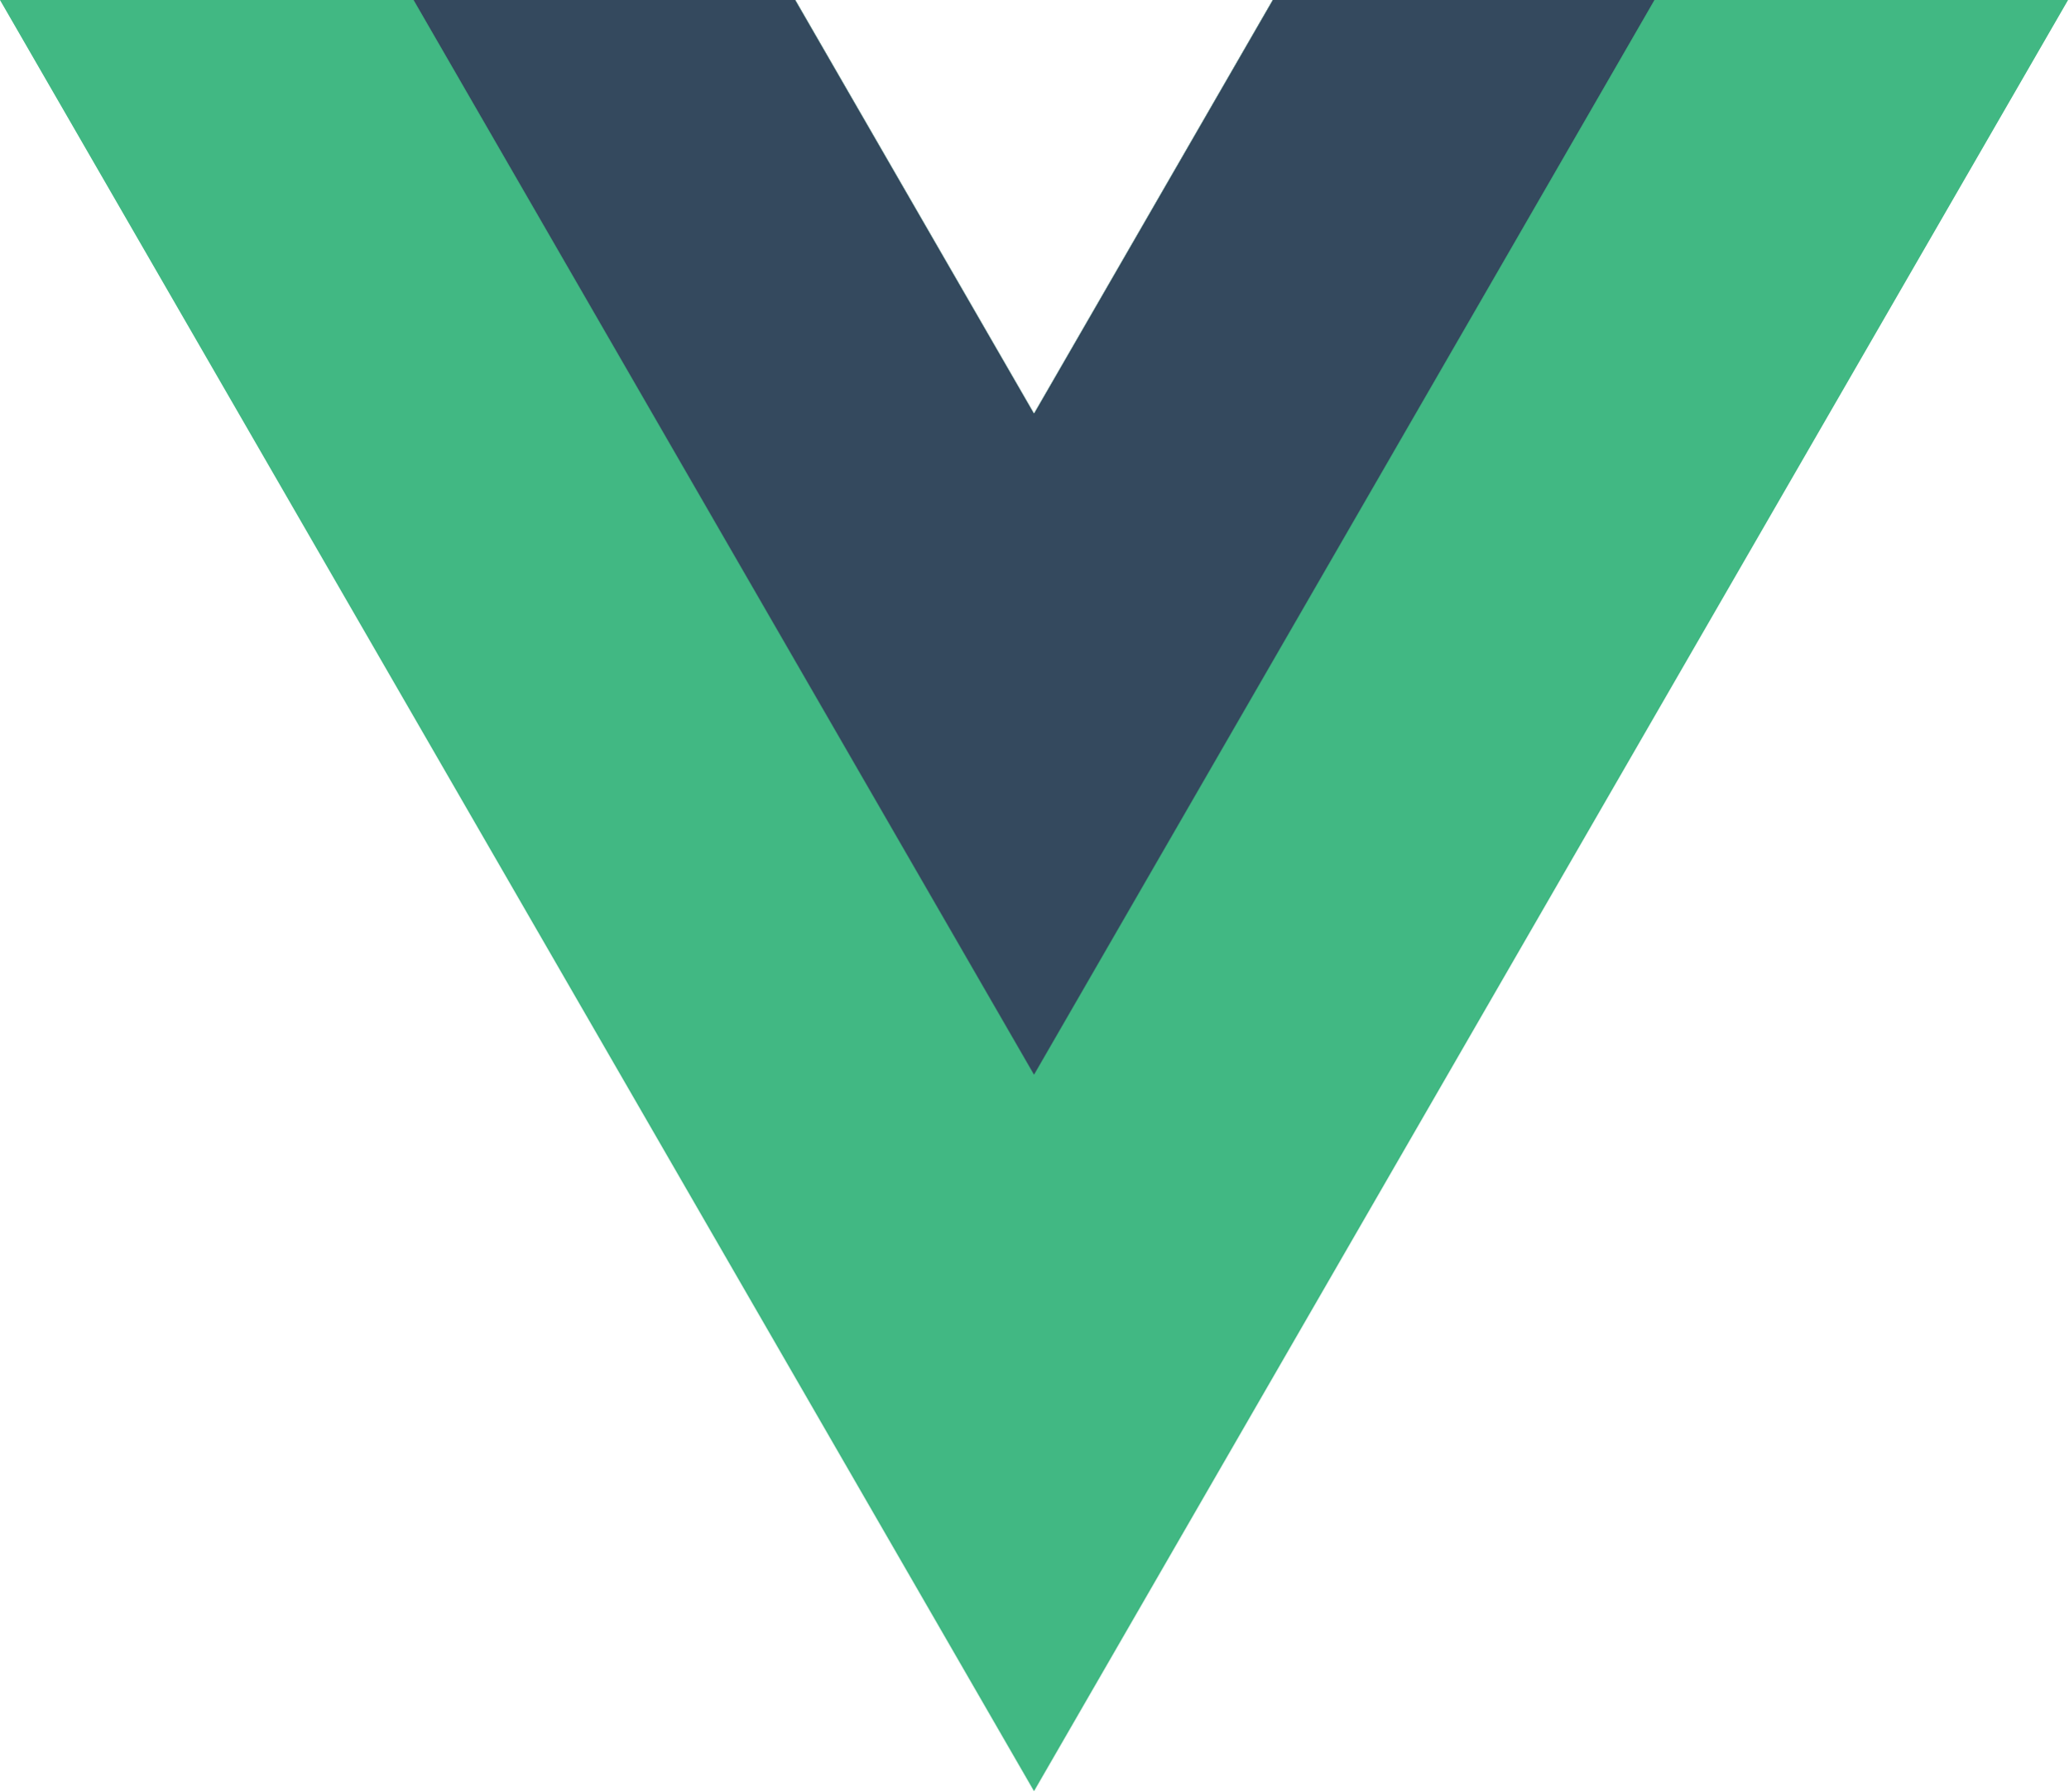
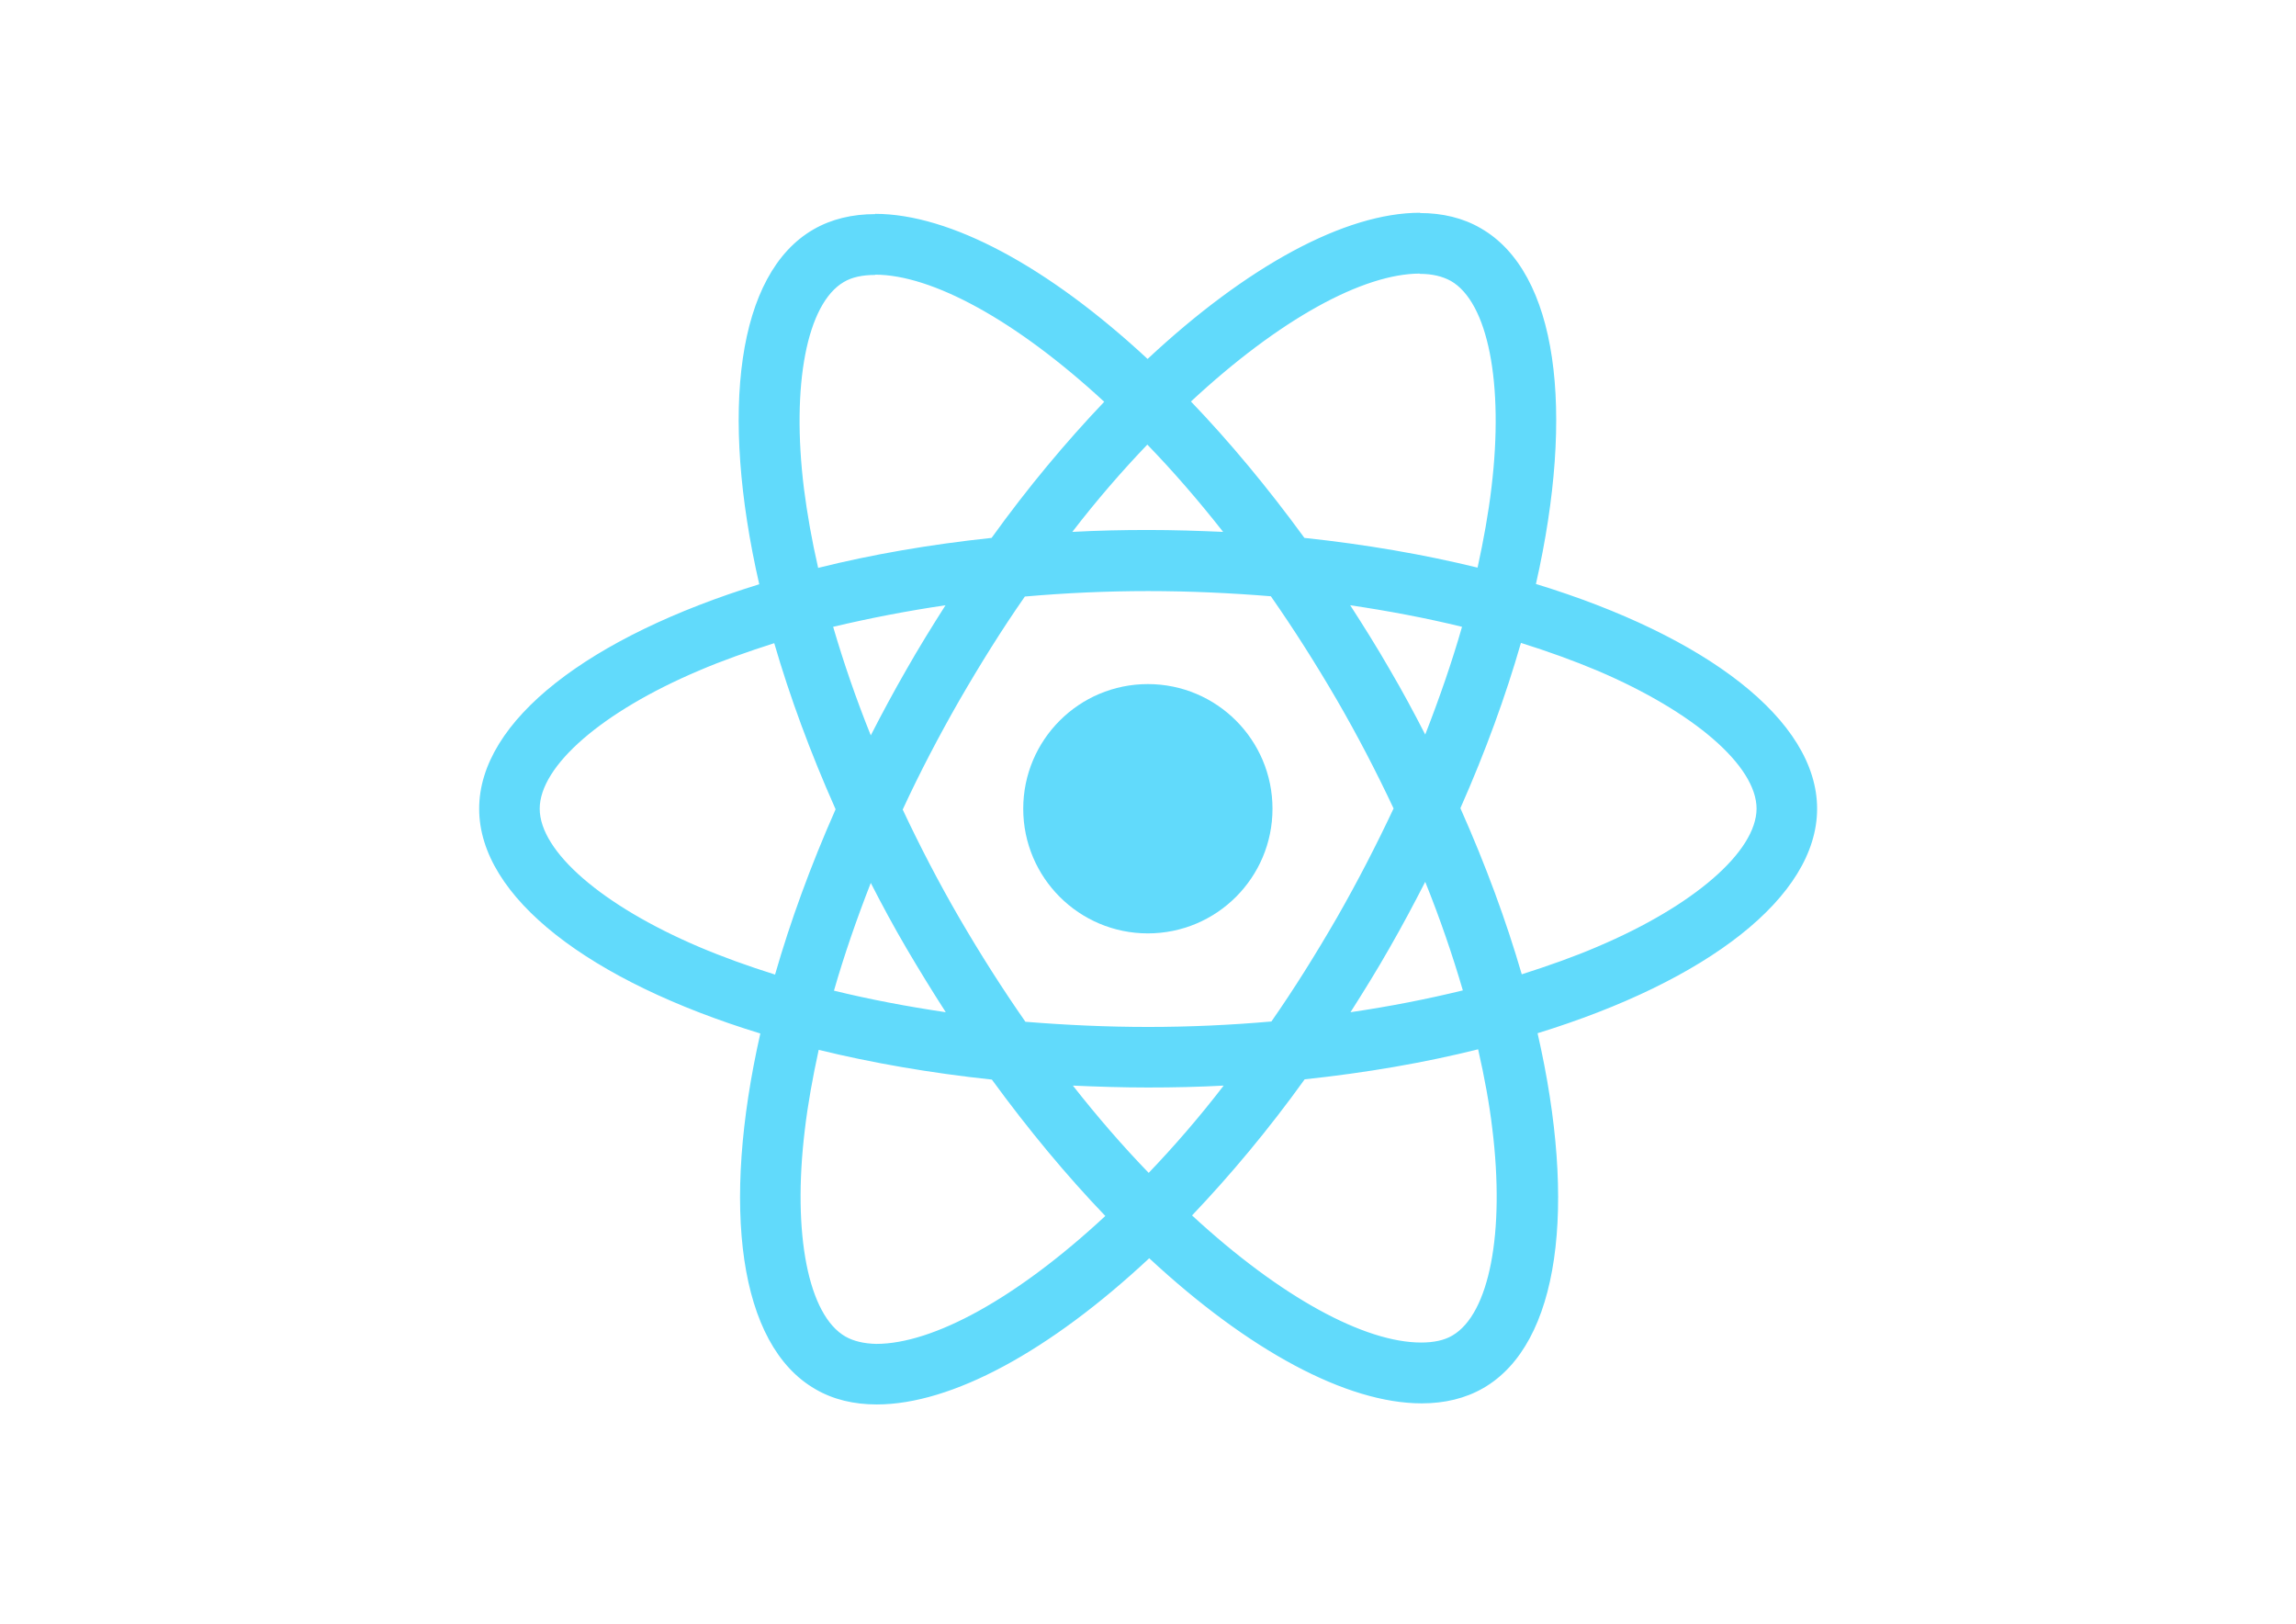
- <svg xmlns="http://www.w3.org/2000/svg" viewBox="0 0 261.76 226.69">
-   <path d="M161.096.001l-30.225 52.351L100.647.001H-.005l130.877 226.688L261.749.001z" fill="#41b883" />
-   <path d="M161.096.001l-30.225 52.351L100.647.001H52.346l78.526 136.01L209.398.001z" fill="#34495e" />
+ <svg xmlns="http://www.w3.org/2000/svg" viewBox="0 0 841.9 595.3">
+   <g fill="#61DAFB">
+     <path d="M666.3 296.5c0-32.5-40.7-63.3-103.1-82.4 14.4-63.6 8-114.2-20.2-130.4-6.5-3.8-14.1-5.6-22.4-5.6v22.3c4.6 0 8.3.9 11.4 2.6 13.6 7.8 19.5 37.5 14.9 75.7-1.1 9.4-2.9 19.3-5.1 29.4-19.6-4.8-41-8.5-63.5-10.9-13.5-18.5-27.5-35.3-41.6-50 32.6-30.3 63.2-46.9 84-46.9V78c-27.5 0-63.5 19.6-99.9 53.6-36.4-33.8-72.4-53.2-99.9-53.2v22.3c20.7 0 51.4 16.5 84 46.6-14 14.7-28 31.4-41.3 49.9-22.6 2.4-44 6.1-63.6 11-2.3-10-4-19.7-5.2-29-4.7-38.2 1.1-67.9 14.6-75.8 3-1.8 6.9-2.6 11.5-2.6V78.5c-8.4 0-16 1.8-22.6 5.6-28.1 16.2-34.4 66.7-19.9 130.1-62.2 19.2-102.7 49.9-102.7 82.3 0 32.5 40.7 63.3 103.1 82.4-14.4 63.6-8 114.2 20.2 130.4 6.5 3.8 14.1 5.6 22.5 5.6 27.5 0 63.5-19.6 99.9-53.6 36.4 33.8 72.4 53.2 99.9 53.2 8.4 0 16-1.8 22.6-5.6 28.1-16.2 34.4-66.7 19.9-130.1 62-19.1 102.5-49.9 102.5-82.3zm-130.2-66.7c-3.7 12.9-8.3 26.2-13.5 39.5-4.1-8-8.4-16-13.1-24-4.6-8-9.5-15.8-14.4-23.4 14.2 2.1 27.9 4.7 41 7.9zm-45.8 106.5c-7.8 13.5-15.8 26.3-24.1 38.2-14.9 1.3-30 2-45.2 2-15.1 0-30.2-.7-45-1.9-8.3-11.9-16.4-24.6-24.2-38-7.6-13.1-14.5-26.4-20.8-39.8 6.2-13.4 13.2-26.8 20.7-39.9 7.8-13.5 15.8-26.3 24.1-38.2 14.9-1.3 30-2 45.2-2 15.1 0 30.2.7 45 1.9 8.3 11.9 16.4 24.6 24.2 38 7.6 13.1 14.5 26.4 20.8 39.8-6.3 13.4-13.2 26.8-20.7 39.9zm32.3-13c5.4 13.4 10 26.8 13.8 39.8-13.1 3.2-26.9 5.9-41.2 8 4.9-7.7 9.8-15.6 14.4-23.7 4.6-8 8.9-16.1 13-24.1zM421.2 430c-9.3-9.6-18.6-20.3-27.8-32 9 .4 18.2.7 27.5.7 9.4 0 18.7-.2 27.8-.7-9 11.7-18.3 22.4-27.5 32zm-74.4-58.9c-14.2-2.1-27.9-4.7-41-7.9 3.7-12.9 8.3-26.2 13.5-39.5 4.1 8 8.4 16 13.1 24 4.7 8 9.5 15.8 14.4 23.4zM420.7 163c9.3 9.6 18.6 20.3 27.8 32-9-.4-18.2-.7-27.5-.7-9.4 0-18.7.2-27.8.7 9-11.7 18.3-22.4 27.5-32zm-74 58.9c-4.9 7.7-9.8 15.6-14.4 23.7-4.6 8-8.9 16-13 24-5.4-13.4-10-26.8-13.8-39.8 13.1-3.1 26.9-5.8 41.2-7.9zm-90.5 125.2c-35.4-15.1-58.3-34.9-58.3-50.6 0-15.7 22.9-35.6 58.3-50.6 8.6-3.7 18-7 27.7-10.1 5.7 19.6 13.2 40 22.5 60.9-9.2 20.8-16.6 41.1-22.2 60.6-9.9-3.1-19.3-6.5-28-10.2zM310 490c-13.6-7.8-19.5-37.5-14.9-75.7 1.1-9.4 2.9-19.3 5.1-29.4 19.6 4.8 41 8.5 63.5 10.9 13.5 18.5 27.5 35.3 41.6 50-32.6 30.3-63.2 46.9-84 46.9-4.5-.1-8.3-1-11.3-2.7zm237.2-76.2c4.7 38.2-1.1 67.9-14.6 75.8-3 1.8-6.9 2.6-11.5 2.6-20.7 0-51.4-16.5-84-46.6 14-14.7 28-31.4 41.3-49.9 22.6-2.4 44-6.1 63.6-11 2.3 10.1 4.1 19.8 5.2 29.1zm38.5-66.7c-8.6 3.7-18 7-27.7 10.1-5.7-19.6-13.2-40-22.5-60.9 9.2-20.8 16.6-41.1 22.2-60.6 9.9 3.1 19.3 6.5 28.1 10.2 35.4 15.1 58.3 34.9 58.3 50.6-.1 15.7-23 35.6-58.4 50.6zM320.8 78.4z" />
+     <circle cx="420.9" cy="296.5" r="45.7" />
+     <path d="M520.5 78.1z" />
+   </g>
</svg>
